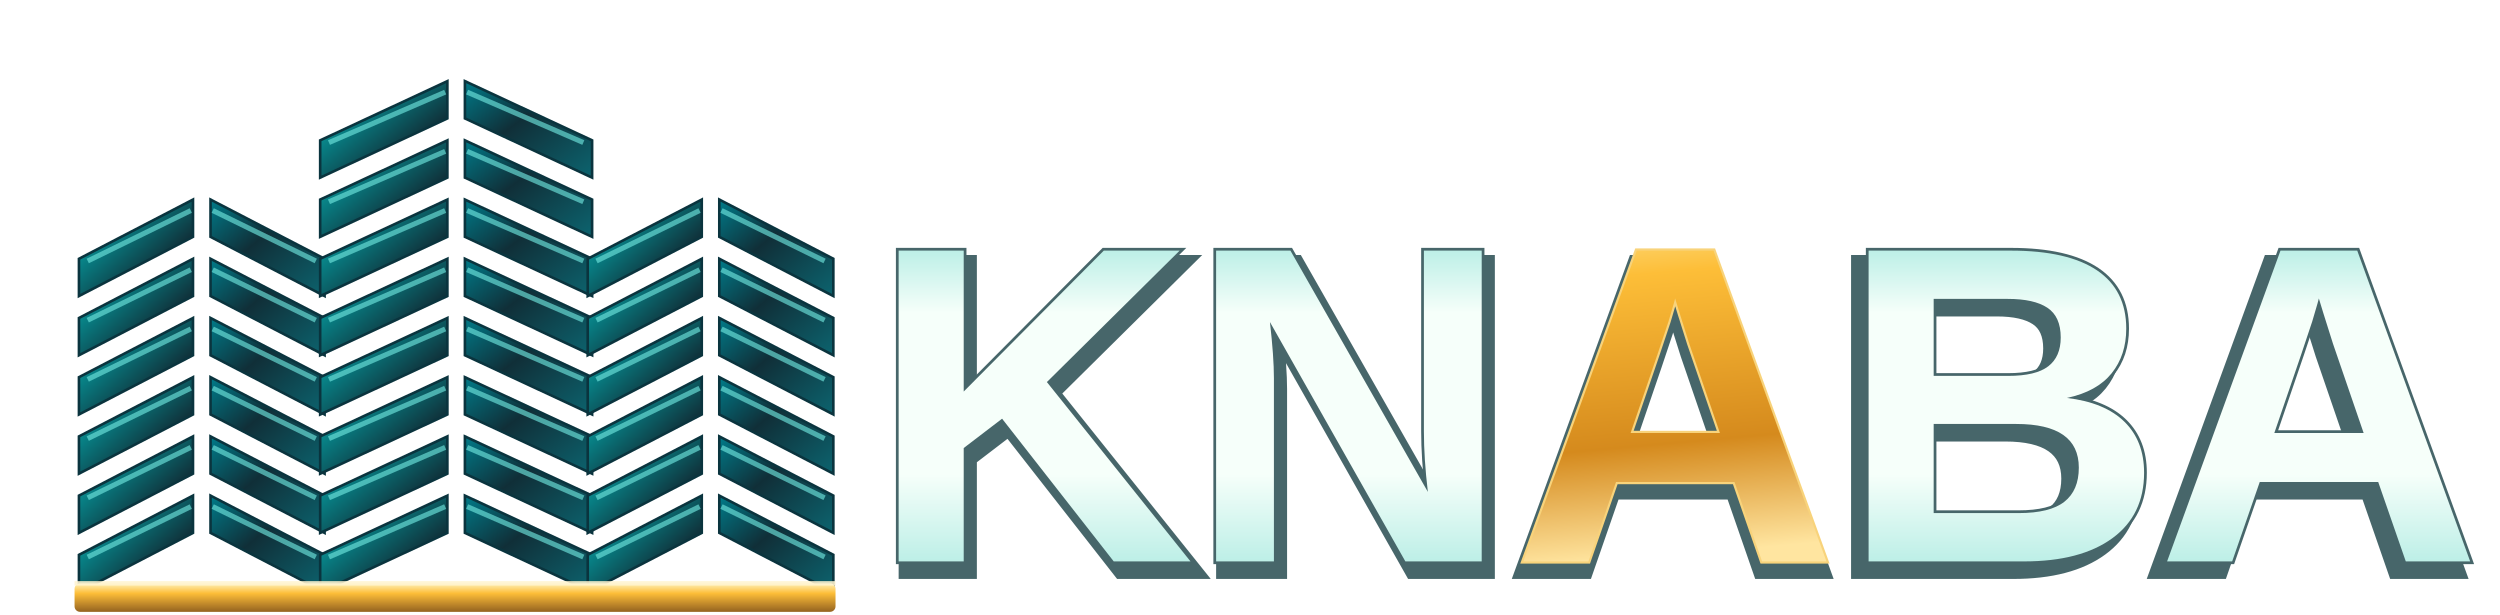
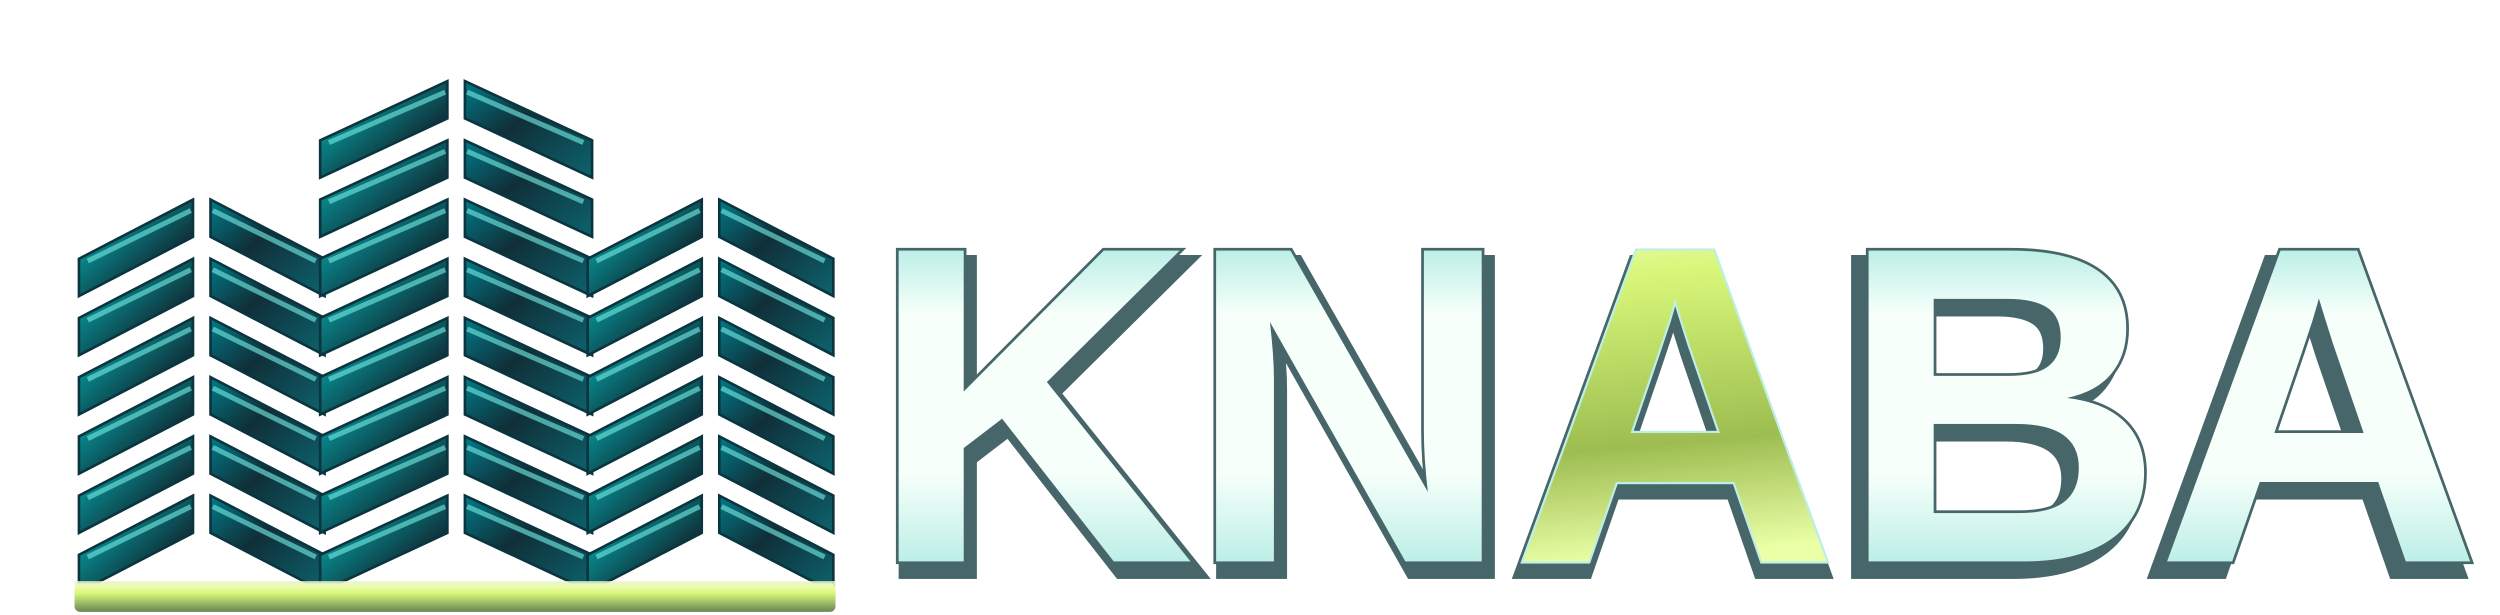
<svg xmlns="http://www.w3.org/2000/svg" viewBox="0 0 1140 280" role="img" aria-labelledby="knaba-title knaba-desc">
  <defs>
    <linearGradient id="buildingLeft" x1="0" x2=".9" y1=".15" y2="1">
      <stop stop-color="#13B8B4" />
      <stop offset=".32" stop-color="#087C81" />
      <stop offset=".72" stop-color="#102F38" />
      <stop offset="1" stop-color="#164F5A" />
    </linearGradient>
    <linearGradient id="buildingRight" x1="0" x2="1" y1="0" y2="1">
      <stop stop-color="#007B89" />
      <stop offset=".42" stop-color="#102F38" />
      <stop offset="1" stop-color="#0C646F" />
    </linearGradient>
    <linearGradient id="metalInk" x1="0" x2="0" y1="0" y2="1">
      <stop stop-color="#BDEFE7" />
      <stop offset=".2" stop-color="#F6FFFA" />
      <stop offset=".72" stop-color="#F6FFFA" />
      <stop offset="1" stop-color="#BDEFE7" />
    </linearGradient>
-     <linearGradient id="goldAccent" x1="0" x2=".45" y1="0" y2="1">
-       <stop stop-color="#FFF0B0" />
-       <stop offset=".24" stop-color="#FDBE38" />
-       <stop offset=".7" stop-color="#D58A1D" />
-       <stop offset="1" stop-color="#FFE5A0" />
+     <linearGradient id="limeAccent" x1="0" x2=".45" y1="0" y2="1">
+       <stop stop-color="#F3FFC6" />
+       <stop offset=".24" stop-color="#D8F779" />
+       <stop offset=".7" stop-color="#9DBD51" />
+       <stop offset="1" stop-color="#EAFFA6" />
    </linearGradient>
-     <linearGradient id="goldBase" x1="0" x2="0" y1="0" y2="1">
-       <stop stop-color="#FFF1BB" />
-       <stop offset=".35" stop-color="#FDBE38" />
-       <stop offset="1" stop-color="#946220" />
+     <linearGradient id="limeBase" x1="0" x2="0" y1="0" y2="1">
+       <stop stop-color="#F3FFC6" />
+       <stop offset=".35" stop-color="#D8F779" />
+       <stop offset="1" stop-color="#688456" />
    </linearGradient>
  </defs>
  <g aria-hidden="true">
    <g>
      <path d="M36 118 88 91 V108 L36 135 Z" fill="url(#buildingLeft)" stroke="#0A343E" stroke-width="1.2" />
      <path d="M96 91 148 118 V135 L96 108 Z" fill="url(#buildingRight)" stroke="#0A343E" stroke-width="1.2" />
      <path d="M40 119 87 96 M97 96 144 119" fill="none" stroke="#6DE3DC" stroke-opacity=".65" stroke-width="2.3" />
    </g>
    <g>
      <path d="M36 145 88 118 V135 L36 162 Z" fill="url(#buildingLeft)" stroke="#0A343E" stroke-width="1.2" />
      <path d="M96 118 148 145 V162 L96 135 Z" fill="url(#buildingRight)" stroke="#0A343E" stroke-width="1.2" />
      <path d="M40 146 87 123 M97 123 144 146" fill="none" stroke="#6DE3DC" stroke-opacity=".65" stroke-width="2.3" />
    </g>
    <g>
      <path d="M36 172 88 145 V162 L36 189 Z" fill="url(#buildingLeft)" stroke="#0A343E" stroke-width="1.2" />
      <path d="M96 145 148 172 V189 L96 162 Z" fill="url(#buildingRight)" stroke="#0A343E" stroke-width="1.2" />
      <path d="M40 173 87 150 M97 150 144 173" fill="none" stroke="#6DE3DC" stroke-opacity=".65" stroke-width="2.3" />
    </g>
    <g>
      <path d="M36 199 88 172 V189 L36 216 Z" fill="url(#buildingLeft)" stroke="#0A343E" stroke-width="1.2" />
      <path d="M96 172 148 199 V216 L96 189 Z" fill="url(#buildingRight)" stroke="#0A343E" stroke-width="1.2" />
      <path d="M40 200 87 177 M97 177 144 200" fill="none" stroke="#6DE3DC" stroke-opacity=".65" stroke-width="2.3" />
    </g>
    <g>
      <path d="M36 226 88 199 V216 L36 243 Z" fill="url(#buildingLeft)" stroke="#0A343E" stroke-width="1.2" />
      <path d="M96 199 148 226 V243 L96 216 Z" fill="url(#buildingRight)" stroke="#0A343E" stroke-width="1.2" />
      <path d="M40 227 87 204 M97 204 144 227" fill="none" stroke="#6DE3DC" stroke-opacity=".65" stroke-width="2.3" />
    </g>
    <g>
      <path d="M36 253 88 226 V243 L36 270 Z" fill="url(#buildingLeft)" stroke="#0A343E" stroke-width="1.2" />
      <path d="M96 226 148 253 V270 L96 243 Z" fill="url(#buildingRight)" stroke="#0A343E" stroke-width="1.2" />
      <path d="M40 254 87 231 M97 231 144 254" fill="none" stroke="#6DE3DC" stroke-opacity=".65" stroke-width="2.3" />
    </g>
    <g>
      <path d="M146 64 204 37 V54 L146 81 Z" fill="url(#buildingLeft)" stroke="#0A343E" stroke-width="1.2" />
      <path d="M212 37 270 64 V81 L212 54 Z" fill="url(#buildingRight)" stroke="#0A343E" stroke-width="1.2" />
      <path d="M150 65 203 42 M213 42 266 65" fill="none" stroke="#6DE3DC" stroke-opacity=".65" stroke-width="2.3" />
    </g>
    <g>
      <path d="M146 91 204 64 V81 L146 108 Z" fill="url(#buildingLeft)" stroke="#0A343E" stroke-width="1.2" />
      <path d="M212 64 270 91 V108 L212 81 Z" fill="url(#buildingRight)" stroke="#0A343E" stroke-width="1.2" />
      <path d="M150 92 203 69 M213 69 266 92" fill="none" stroke="#6DE3DC" stroke-opacity=".65" stroke-width="2.3" />
    </g>
    <g>
      <path d="M146 118 204 91 V108 L146 135 Z" fill="url(#buildingLeft)" stroke="#0A343E" stroke-width="1.2" />
      <path d="M212 91 270 118 V135 L212 108 Z" fill="url(#buildingRight)" stroke="#0A343E" stroke-width="1.2" />
      <path d="M150 119 203 96 M213 96 266 119" fill="none" stroke="#6DE3DC" stroke-opacity=".65" stroke-width="2.3" />
    </g>
    <g>
      <path d="M146 145 204 118 V135 L146 162 Z" fill="url(#buildingLeft)" stroke="#0A343E" stroke-width="1.2" />
      <path d="M212 118 270 145 V162 L212 135 Z" fill="url(#buildingRight)" stroke="#0A343E" stroke-width="1.2" />
      <path d="M150 146 203 123 M213 123 266 146" fill="none" stroke="#6DE3DC" stroke-opacity=".65" stroke-width="2.3" />
    </g>
    <g>
      <path d="M146 172 204 145 V162 L146 189 Z" fill="url(#buildingLeft)" stroke="#0A343E" stroke-width="1.2" />
      <path d="M212 145 270 172 V189 L212 162 Z" fill="url(#buildingRight)" stroke="#0A343E" stroke-width="1.2" />
      <path d="M150 173 203 150 M213 150 266 173" fill="none" stroke="#6DE3DC" stroke-opacity=".65" stroke-width="2.3" />
    </g>
    <g>
      <path d="M146 199 204 172 V189 L146 216 Z" fill="url(#buildingLeft)" stroke="#0A343E" stroke-width="1.2" />
      <path d="M212 172 270 199 V216 L212 189 Z" fill="url(#buildingRight)" stroke="#0A343E" stroke-width="1.2" />
      <path d="M150 200 203 177 M213 177 266 200" fill="none" stroke="#6DE3DC" stroke-opacity=".65" stroke-width="2.3" />
    </g>
    <g>
      <path d="M146 226 204 199 V216 L146 243 Z" fill="url(#buildingLeft)" stroke="#0A343E" stroke-width="1.2" />
      <path d="M212 199 270 226 V243 L212 216 Z" fill="url(#buildingRight)" stroke="#0A343E" stroke-width="1.2" />
      <path d="M150 227 203 204 M213 204 266 227" fill="none" stroke="#6DE3DC" stroke-opacity=".65" stroke-width="2.3" />
    </g>
    <g>
      <path d="M146 253 204 226 V243 L146 270 Z" fill="url(#buildingLeft)" stroke="#0A343E" stroke-width="1.2" />
      <path d="M212 226 270 253 V270 L212 243 Z" fill="url(#buildingRight)" stroke="#0A343E" stroke-width="1.2" />
      <path d="M150 254 203 231 M213 231 266 254" fill="none" stroke="#6DE3DC" stroke-opacity=".65" stroke-width="2.3" />
    </g>
    <g>
      <path d="M268 118 320 91 V108 L268 135 Z" fill="url(#buildingLeft)" stroke="#0A343E" stroke-width="1.2" />
      <path d="M328 91 380 118 V135 L328 108 Z" fill="url(#buildingRight)" stroke="#0A343E" stroke-width="1.2" />
      <path d="M272 119 319 96 M329 96 376 119" fill="none" stroke="#6DE3DC" stroke-opacity=".65" stroke-width="2.3" />
    </g>
    <g>
      <path d="M268 145 320 118 V135 L268 162 Z" fill="url(#buildingLeft)" stroke="#0A343E" stroke-width="1.2" />
      <path d="M328 118 380 145 V162 L328 135 Z" fill="url(#buildingRight)" stroke="#0A343E" stroke-width="1.2" />
      <path d="M272 146 319 123 M329 123 376 146" fill="none" stroke="#6DE3DC" stroke-opacity=".65" stroke-width="2.3" />
    </g>
    <g>
      <path d="M268 172 320 145 V162 L268 189 Z" fill="url(#buildingLeft)" stroke="#0A343E" stroke-width="1.2" />
      <path d="M328 145 380 172 V189 L328 162 Z" fill="url(#buildingRight)" stroke="#0A343E" stroke-width="1.2" />
      <path d="M272 173 319 150 M329 150 376 173" fill="none" stroke="#6DE3DC" stroke-opacity=".65" stroke-width="2.3" />
    </g>
    <g>
      <path d="M268 199 320 172 V189 L268 216 Z" fill="url(#buildingLeft)" stroke="#0A343E" stroke-width="1.2" />
      <path d="M328 172 380 199 V216 L328 189 Z" fill="url(#buildingRight)" stroke="#0A343E" stroke-width="1.2" />
      <path d="M272 200 319 177 M329 177 376 200" fill="none" stroke="#6DE3DC" stroke-opacity=".65" stroke-width="2.3" />
    </g>
    <g>
      <path d="M268 226 320 199 V216 L268 243 Z" fill="url(#buildingLeft)" stroke="#0A343E" stroke-width="1.2" />
      <path d="M328 199 380 226 V243 L328 216 Z" fill="url(#buildingRight)" stroke="#0A343E" stroke-width="1.2" />
      <path d="M272 227 319 204 M329 204 376 227" fill="none" stroke="#6DE3DC" stroke-opacity=".65" stroke-width="2.3" />
    </g>
    <g>
      <path d="M268 253 320 226 V243 L268 270 Z" fill="url(#buildingLeft)" stroke="#0A343E" stroke-width="1.2" />
      <path d="M328 226 380 253 V270 L328 243 Z" fill="url(#buildingRight)" stroke="#0A343E" stroke-width="1.2" />
      <path d="M272 254 319 231 M329 231 376 254" fill="none" stroke="#6DE3DC" stroke-opacity=".65" stroke-width="2.3" />
    </g>
-     <rect x="34" y="266" width="347" height="13" rx="2.5" fill="url(#goldBase)" />
-     <path d="M34 266H381" fill="none" stroke="#FFF4D0" stroke-width="2" opacity=".88" />
+     <rect x="34" y="266" width="347" height="13" rx="2.5" fill="url(#limeBase)" />
+     <path d="M34 266H381" fill="none" stroke="#EAF5C3" stroke-width="2" opacity=".88" />
  </g>
  <g font-family="Arial,Helvetica,sans-serif" font-size="206" font-weight="800" letter-spacing="-4" aria-hidden="true">
    <text x="396" y="256" textLength="728" lengthAdjust="spacingAndGlyphs" fill="#47666A" stroke="#47666A" stroke-width="6" transform="translate(3 5)">KNABA</text>
-     <text x="396" y="256" textLength="728" lengthAdjust="spacingAndGlyphs" fill="url(#metalInk)" stroke="#47666A" stroke-width="2.5" paint-order="stroke fill">KN<tspan fill="url(#goldAccent)" stroke="#F8D37B" stroke-width="2">A</tspan>BA</text>
+     <text x="396" y="256" textLength="728" lengthAdjust="spacingAndGlyphs" fill="url(#metalInk)" stroke="#47666A" stroke-width="2.5" paint-order="stroke fill">KN<tspan fill="url(#limeAccent)" stroke="#BDEFE7" stroke-width="2">A</tspan>BA</text>
  </g>
</svg>
